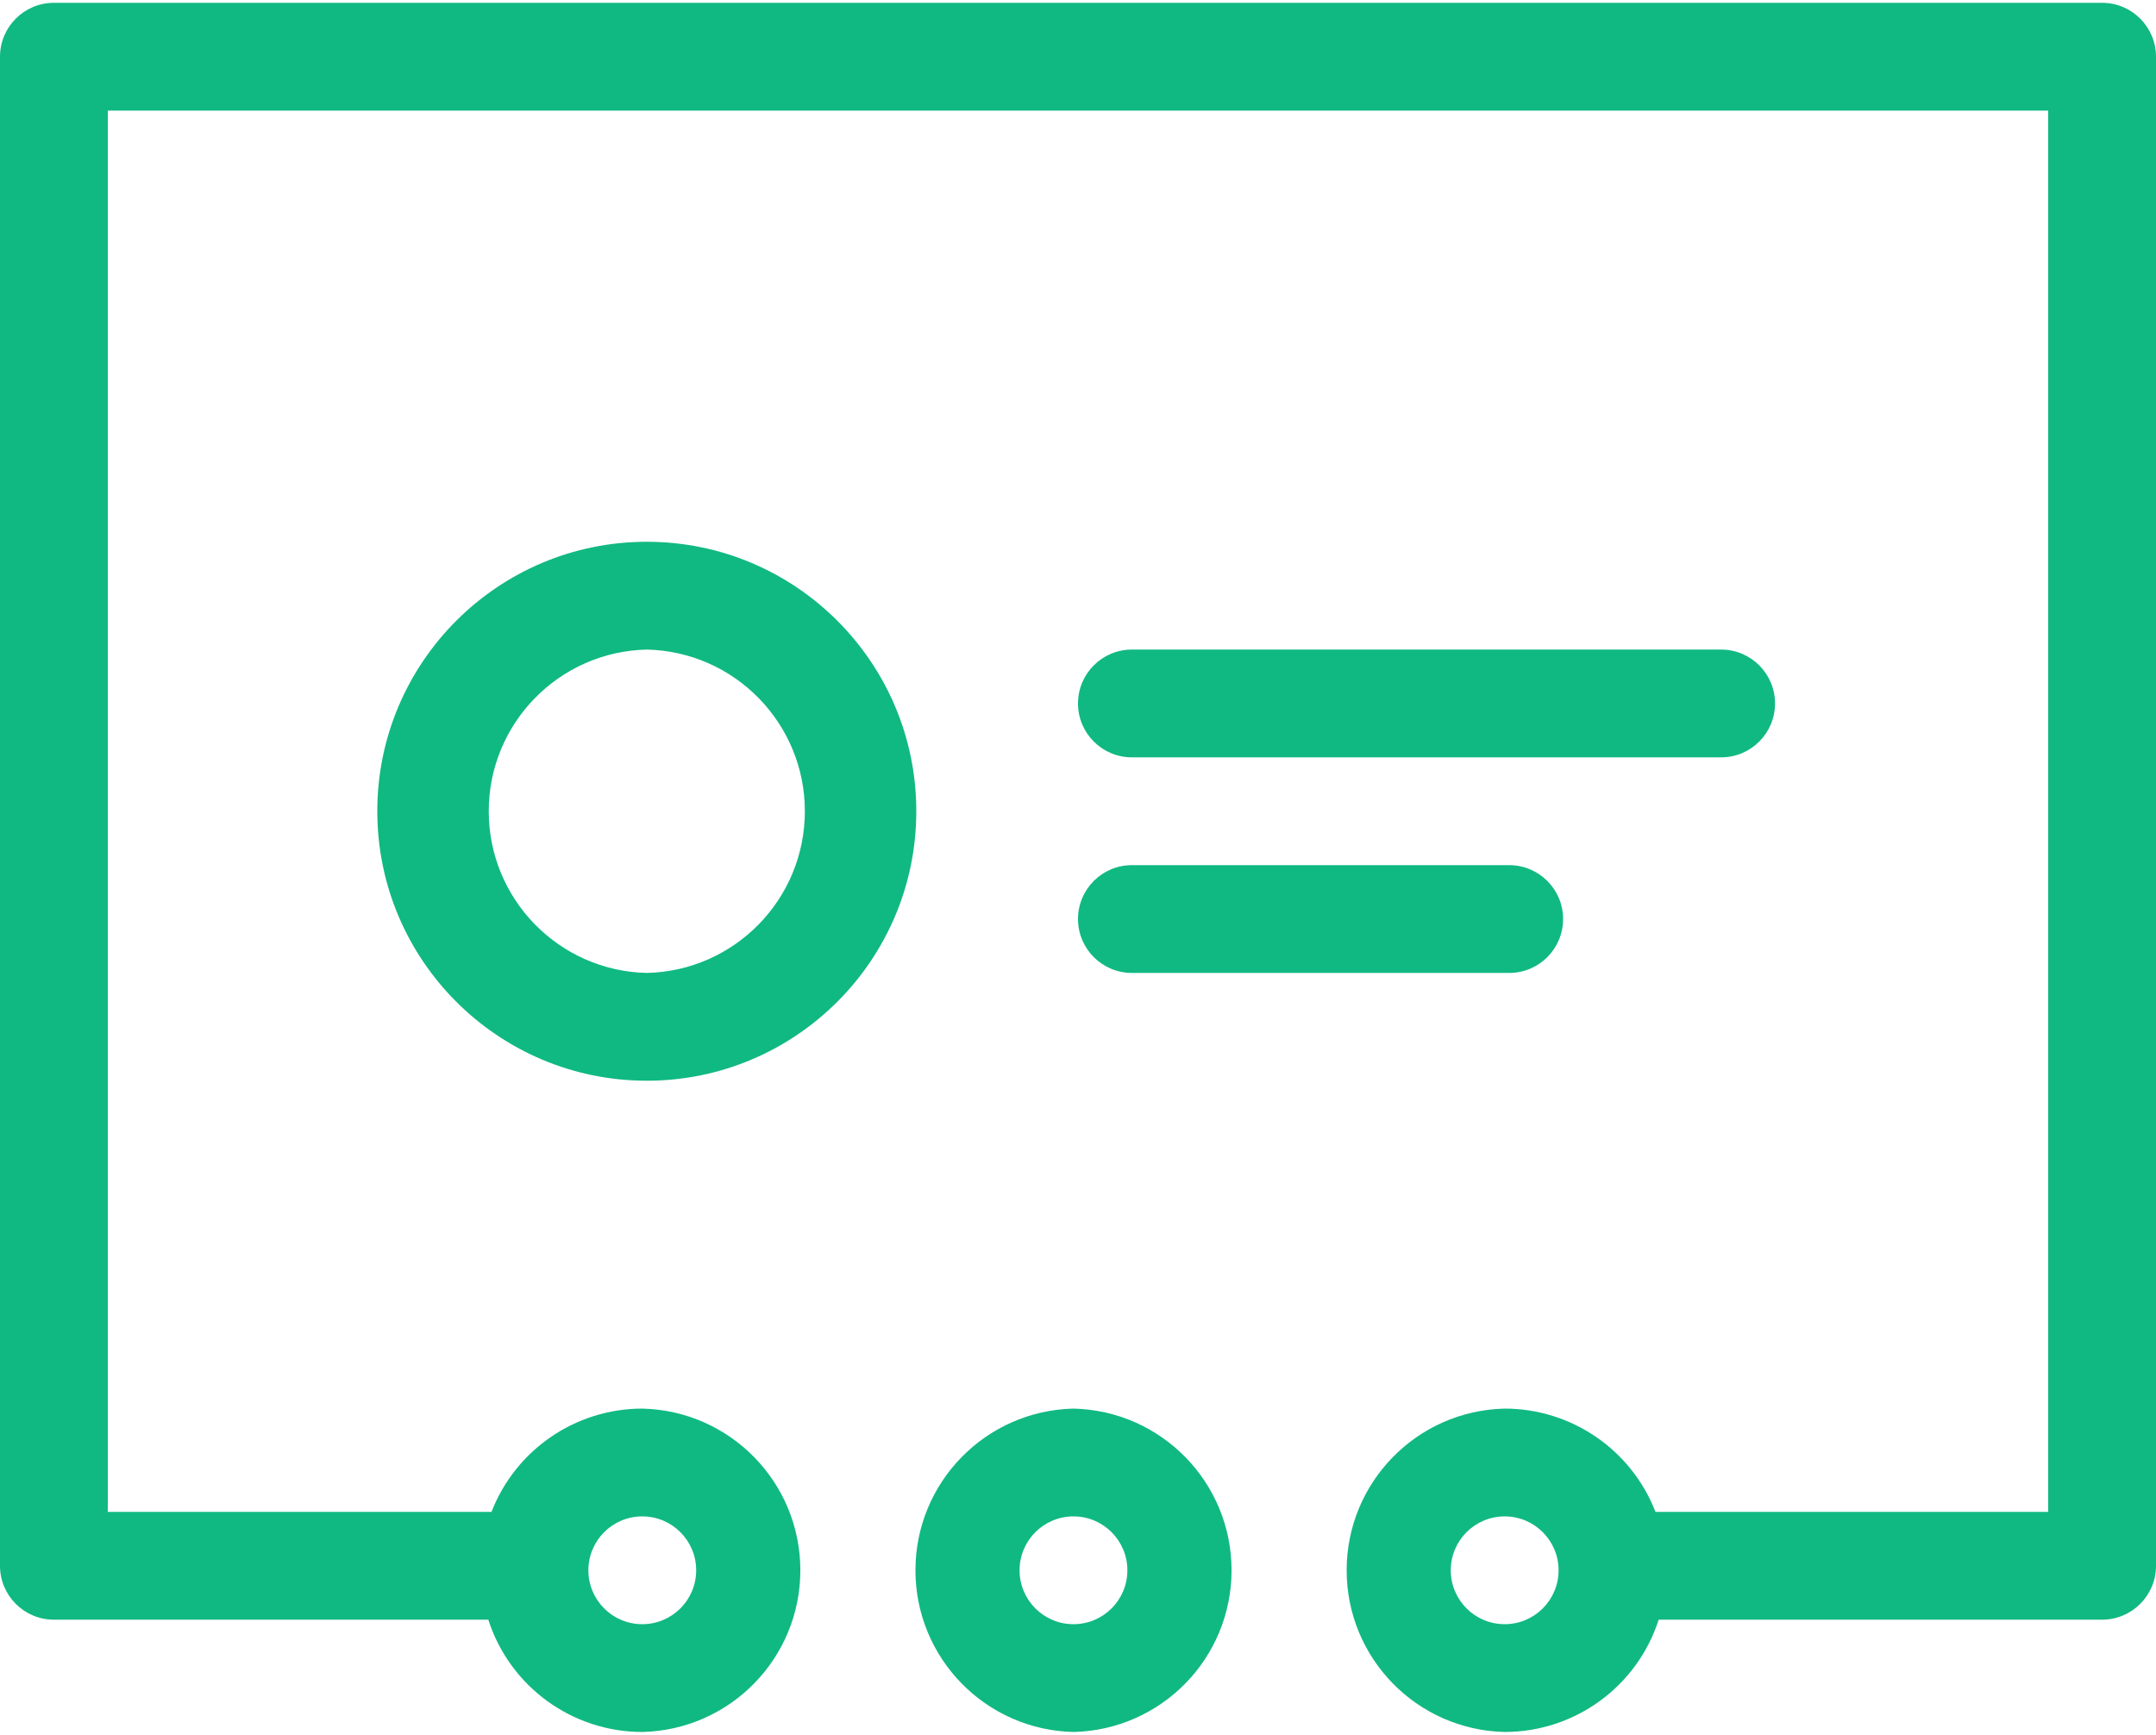
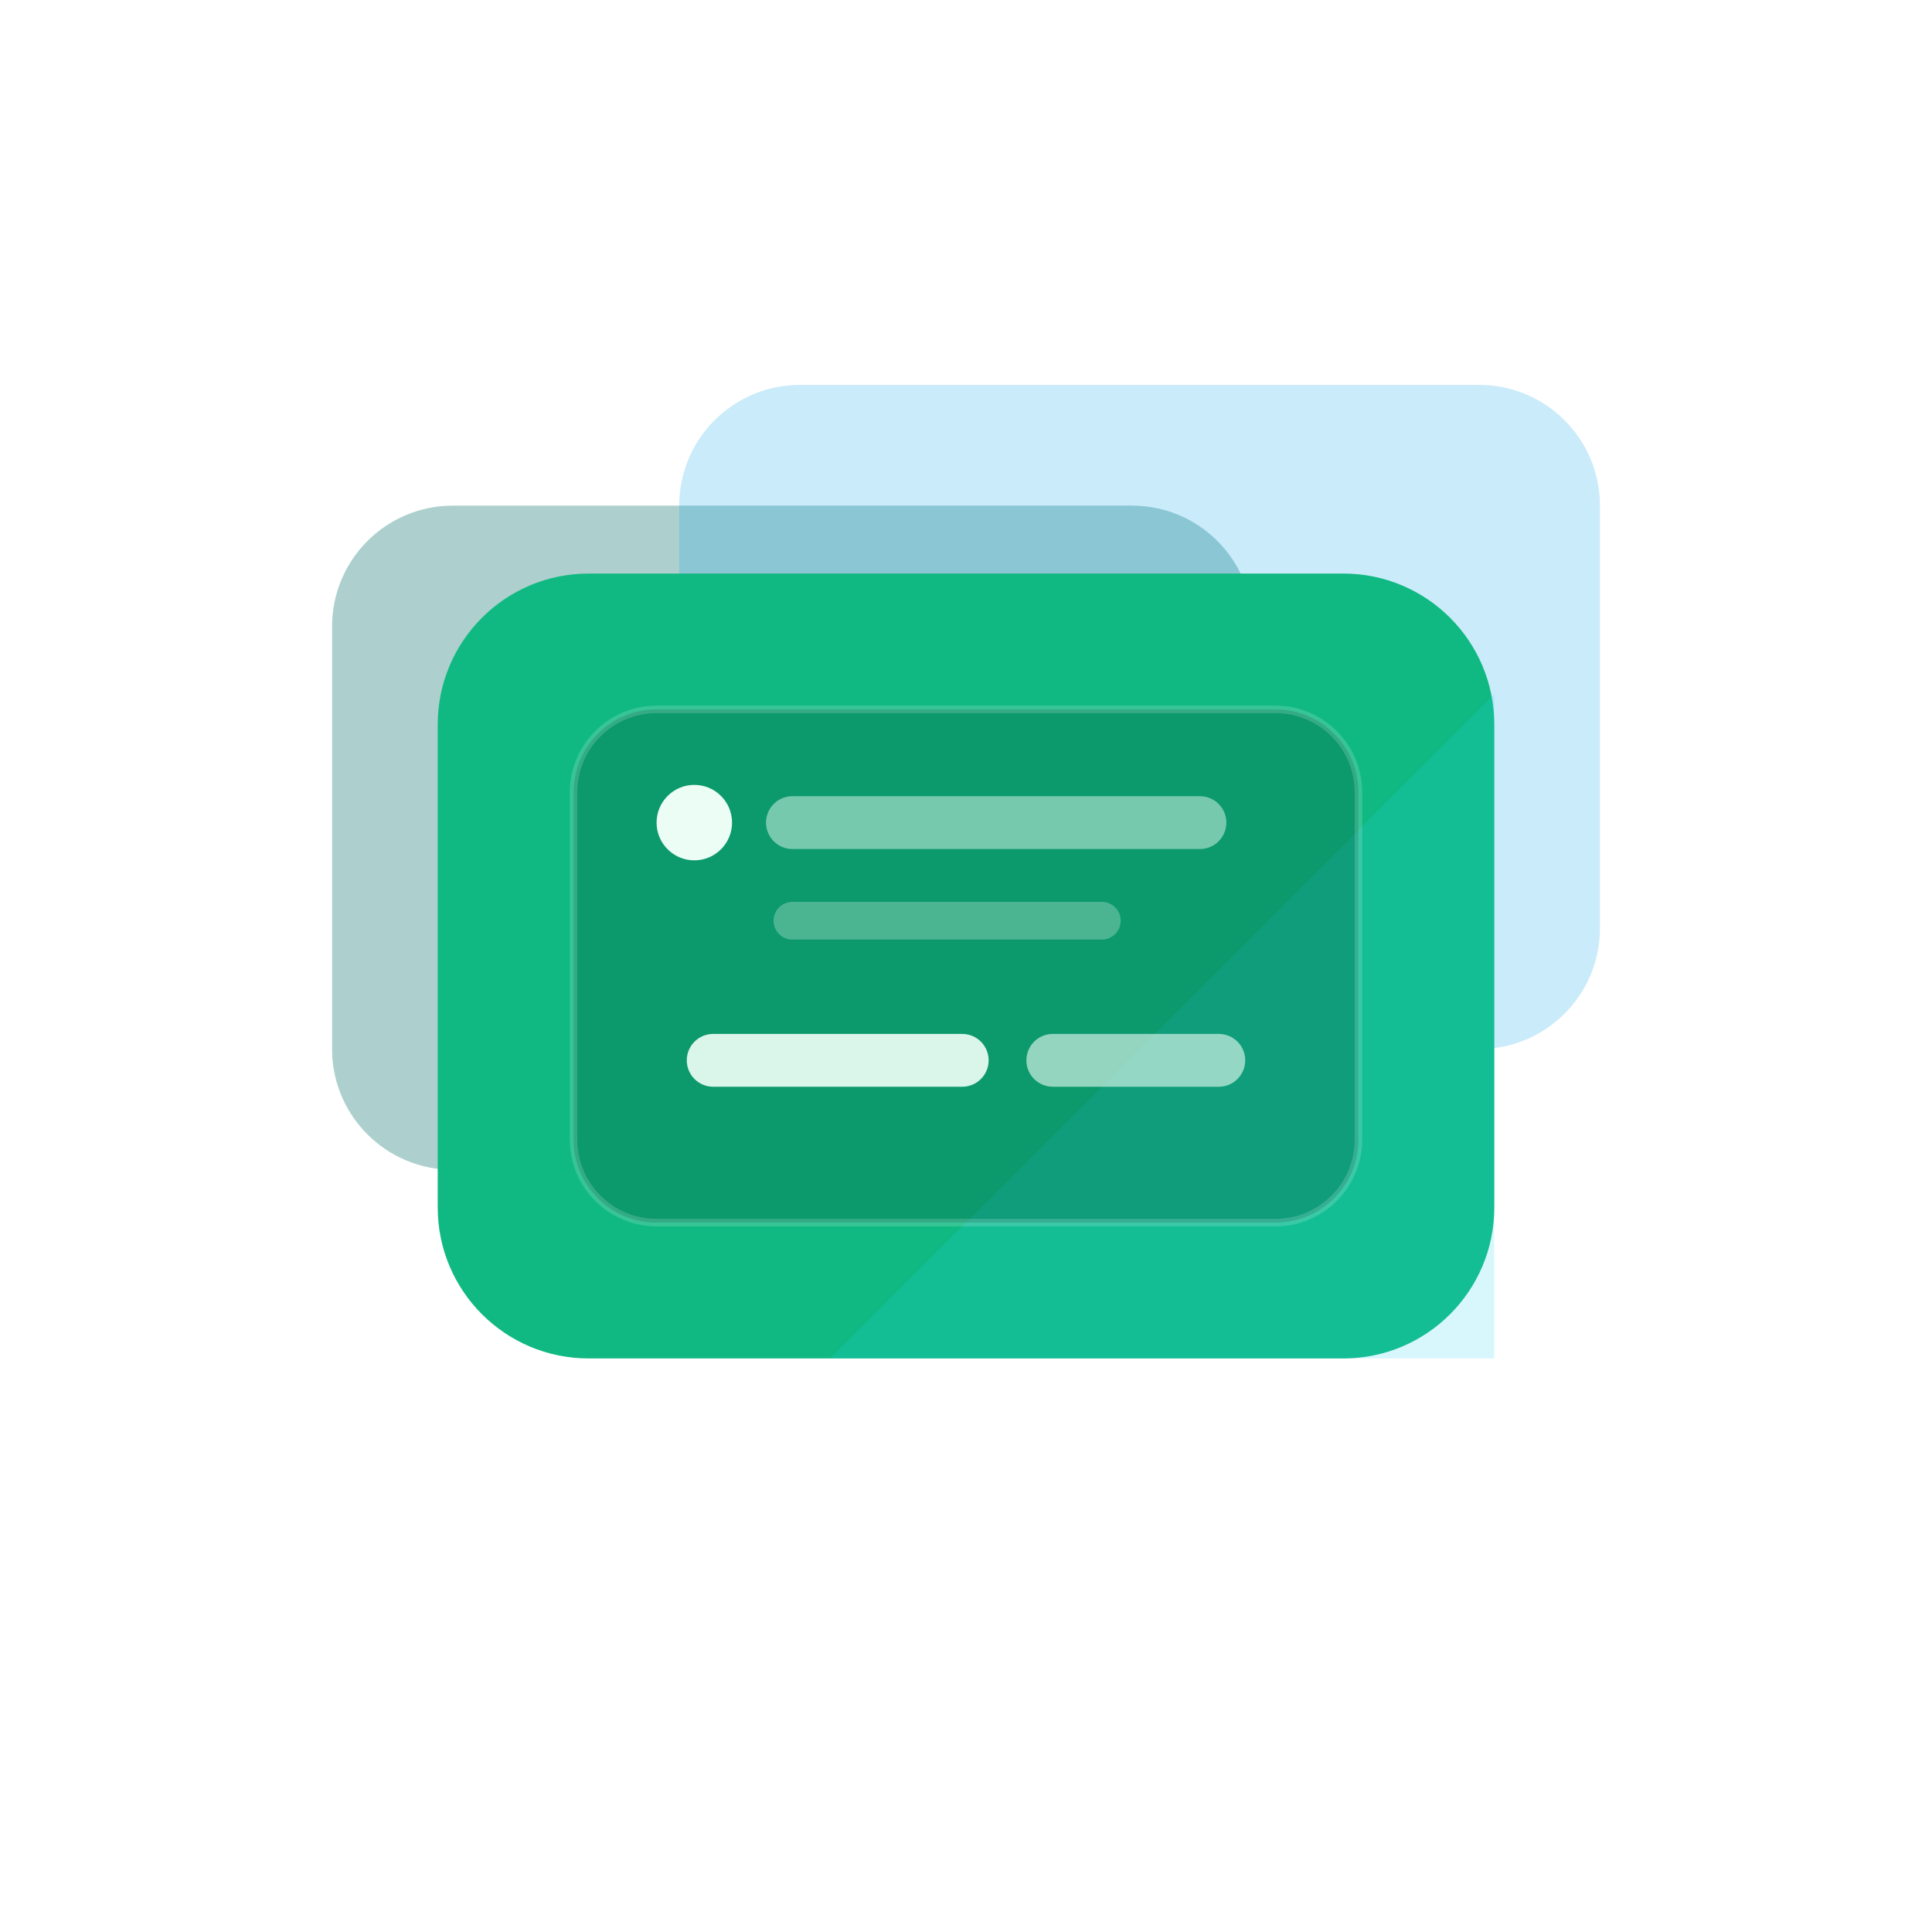
- <svg xmlns="http://www.w3.org/2000/svg" fill="#10b981" fill-rule="evenodd" stroke-linejoin="round" stroke-miterlimit="2" clip-rule="evenodd" viewBox="0 0 512 412">
-   <path d="M115.96 384.67a38.44 38.44 0 0 0 36.57 26.67 38.41 38.41 0 0 0 0-76.8 38.44 38.44 0 0 0-35.81 24.53H25.6V26.27h460.8v332.8h-93.26a38.43 38.43 0 0 0-35.81-24.53 38.41 38.41 0 0 0 0 76.8 38.44 38.44 0 0 0 36.57-26.67h105.3a12.8 12.8 0 0 0 12.8-12.8V13.47A12.8 12.8 0 0 0 499.2.67H12.8A12.8 12.8 0 0 0 0 13.47v358.4a12.8 12.8 0 0 0 12.8 12.8zm138.97-50.13a38.41 38.41 0 0 0 0 76.8 38.41 38.41 0 0 0 0-76.8zm-102.4 25.6a12.8 12.8 0 1 1-.01 25.6 12.8 12.8 0 0 1 .01-25.6zm102.4 0a12.8 12.8 0 1 1-.01 25.6 12.8 12.8 0 0 1 .01-25.6zm102.4 0a12.8 12.8 0 1 1-.01 25.6 12.8 12.8 0 0 1 .01-25.6zM153.6 128.67c-35.32 0-64 28.67-64 64 0 35.32 28.68 64 64 64s64-28.68 64-64c0-35.33-28.68-64-64-64zm204.8 76.8h-89.6a12.8 12.8 0 0 0 0 25.6h89.6a12.8 12.8 0 0 0 0-25.6zm-204.8-51.2a38.41 38.41 0 0 1 0 76.8 38.41 38.41 0 0 1 0-76.8zm115.2 25.6h139.93a12.8 12.8 0 0 0 0-25.6H268.8a12.8 12.8 0 0 0 0 25.6z" />
+ <svg xmlns="http://www.w3.org/2000/svg" viewBox="0 0 512 512" fill="none" role="img" aria-labelledby="logoTitle logoDesc">
+   <rect x="88" y="134" width="244" height="176" rx="32" fill="#0F766E" opacity="0.34" />
+   <rect x="180" y="102" width="244" height="176" rx="32" fill="#0EA5E9" opacity="0.22" />
+   <rect x="116" y="152" width="280" height="208" rx="40" fill="#10B981" />
+   <path d="M396 152V360H220L396 184V152Z" fill="#22D3EE" fill-opacity="0.18" />
+   <rect x="152" y="188" width="208" height="136" rx="22" fill="#022C22" fill-opacity="0.22" stroke="#ECFDF5" stroke-opacity="0.18" stroke-width="2" />
+   <circle cx="184" cy="218" r="10" fill="#ECFDF5" />
+   <path d="M210 218H318" stroke="#ECFDF5" stroke-opacity="0.48" stroke-width="14" stroke-linecap="round" />
+   <path d="M210 244H292" stroke="#ECFDF5" stroke-opacity="0.28" stroke-width="10" stroke-linecap="round" />
+   <rect x="182" y="274" width="80" height="14" rx="7" fill="#ECFDF5" fill-opacity="0.92" />
+   <rect x="272" y="274" width="58" height="14" rx="7" fill="#ECFDF5" fill-opacity="0.6" />
</svg>
